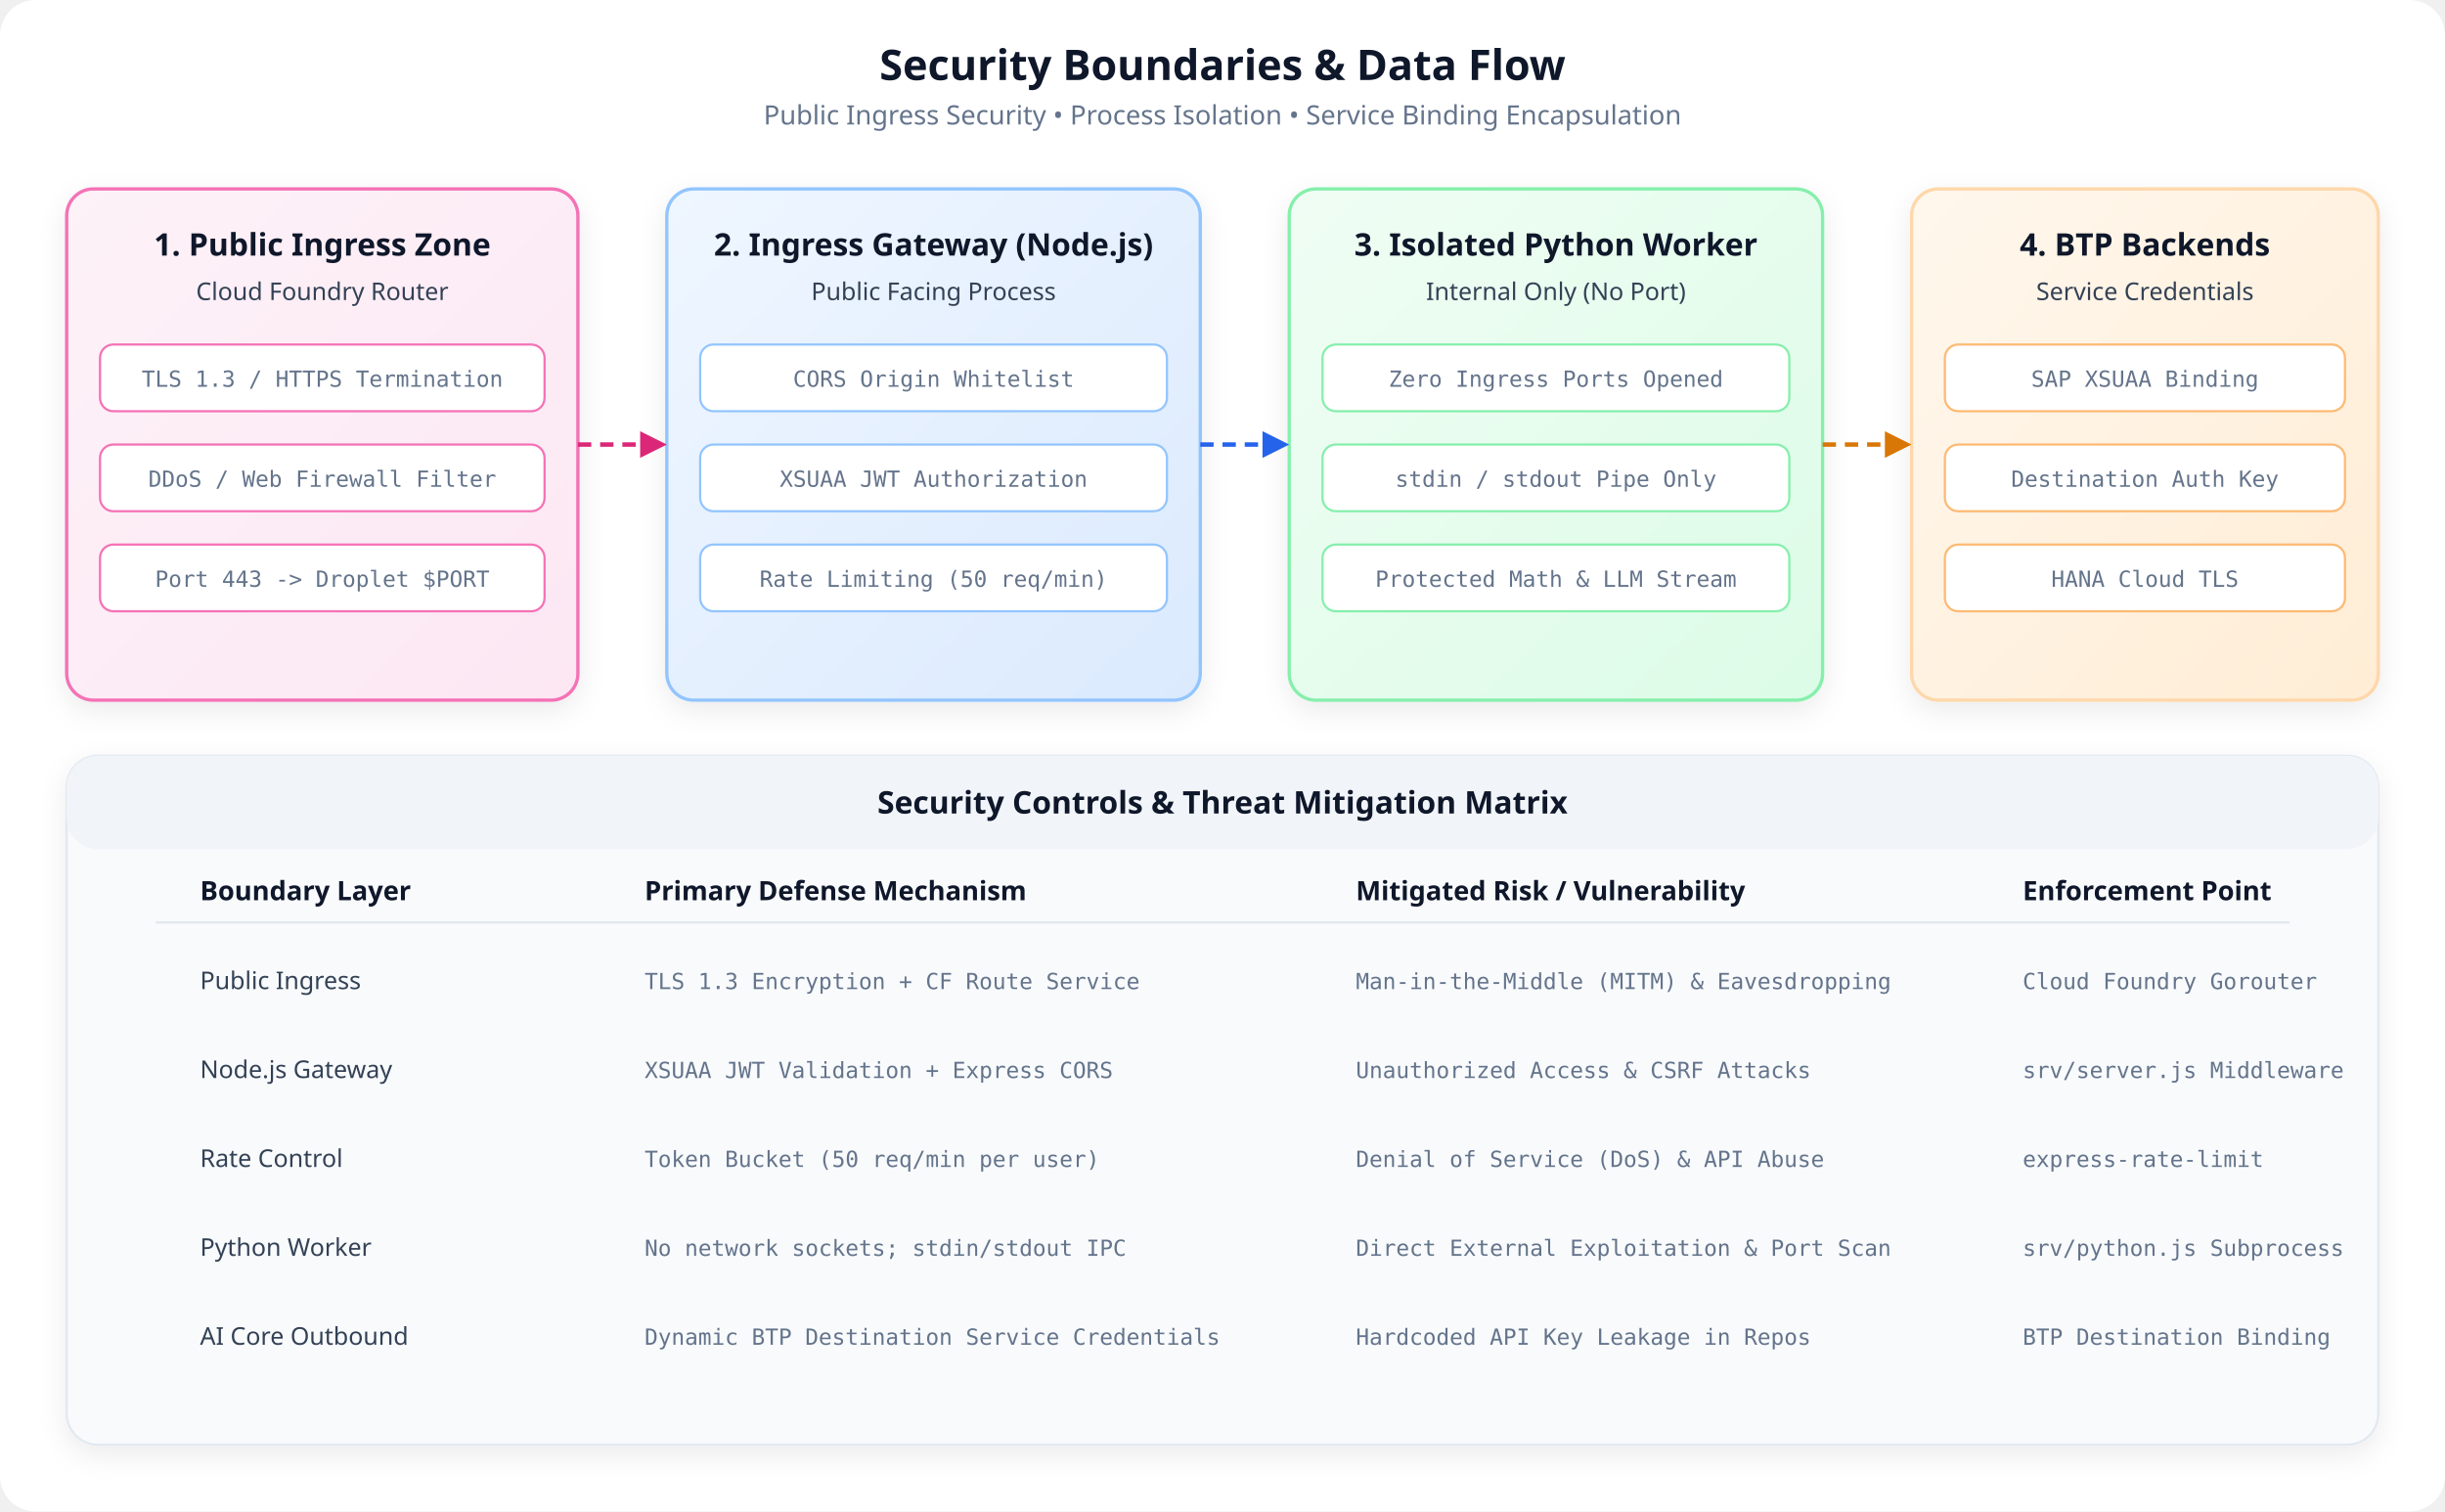
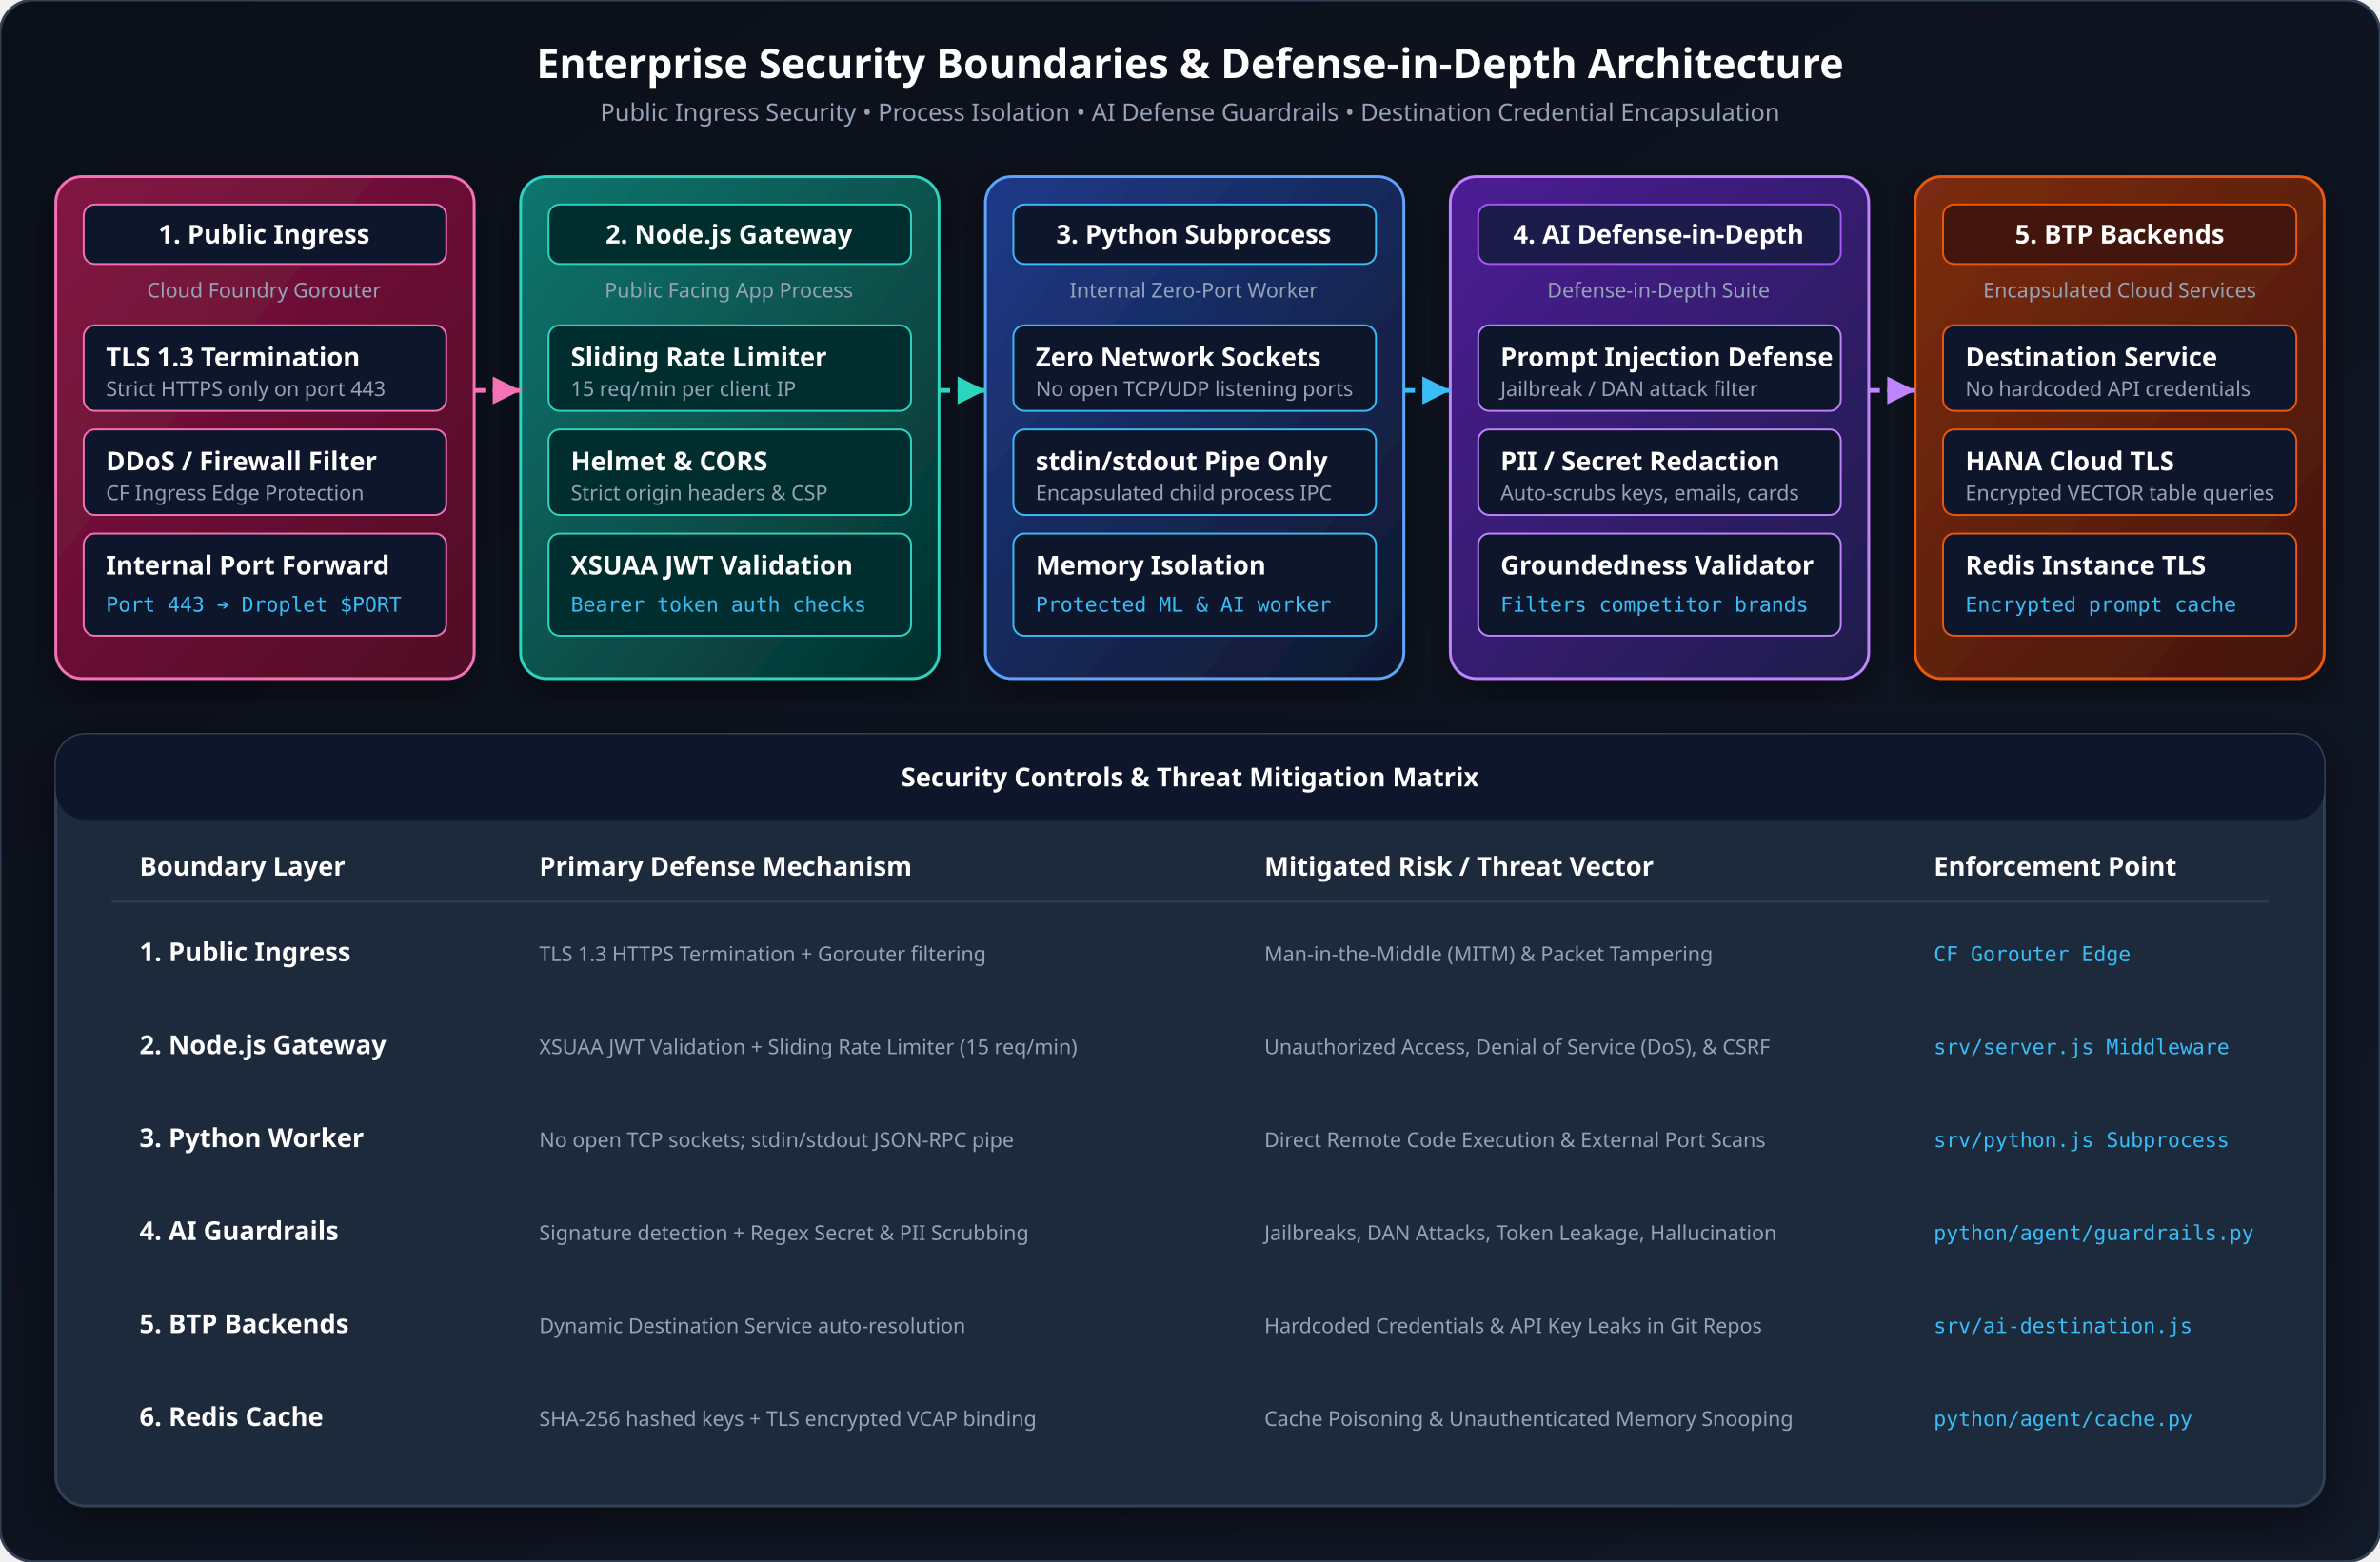
- <svg xmlns="http://www.w3.org/2000/svg" viewBox="0 0 1100 680" width="100%" height="auto">
+ <svg xmlns="http://www.w3.org/2000/svg" viewBox="0 0 1280 840" width="100%" height="auto">
  <defs>
-     <linearGradient id="grad-public" x1="0%" y1="0%" x2="100%" y2="100%">
-       <stop offset="0%" stop-color="#fdf2f8" />
-       <stop offset="100%" stop-color="#fce7f3" />
+     <linearGradient id="canvas-bg" x1="0%" y1="0%" x2="100%" y2="100%">
+       <stop offset="0%" stop-color="#0b0f19" />
+       <stop offset="100%" stop-color="#111827" />
    </linearGradient>
-     <linearGradient id="grad-gateway" x1="0%" y1="0%" x2="100%" y2="100%">
-       <stop offset="0%" stop-color="#eff6ff" />
-       <stop offset="100%" stop-color="#dbeafe" />
+     <linearGradient id="sec-public" x1="0%" y1="0%" x2="100%" y2="100%">
+       <stop offset="0%" stop-color="#831843" />
+       <stop offset="100%" stop-color="#500724" />
    </linearGradient>
-     <linearGradient id="grad-internal" x1="0%" y1="0%" x2="100%" y2="100%">
-       <stop offset="0%" stop-color="#f0fdf4" />
-       <stop offset="100%" stop-color="#dcfce7" />
+     <linearGradient id="sec-gateway" x1="0%" y1="0%" x2="100%" y2="100%">
+       <stop offset="0%" stop-color="#0f766e" />
+       <stop offset="100%" stop-color="#042f2e" />
    </linearGradient>
-     <linearGradient id="grad-backend" x1="0%" y1="0%" x2="100%" y2="100%">
-       <stop offset="0%" stop-color="#fff7ed" />
-       <stop offset="100%" stop-color="#ffedd5" />
+     <linearGradient id="sec-internal" x1="0%" y1="0%" x2="100%" y2="100%">
+       <stop offset="0%" stop-color="#1e3a8a" />
+       <stop offset="100%" stop-color="#0f172a" />
    </linearGradient>
-     <filter id="shadow" x="-8%" y="-8%" width="116%" height="116%">
-       <feDropShadow dx="0" dy="4" stdDeviation="6" flood-color="rgba(15, 23, 42, 0.08)" />
+     <linearGradient id="sec-ai" x1="0%" y1="0%" x2="100%" y2="100%">
+       <stop offset="0%" stop-color="#4c1d95" />
+       <stop offset="100%" stop-color="#1e1b4b" />
+     </linearGradient>
+     <linearGradient id="sec-backend" x1="0%" y1="0%" x2="100%" y2="100%">
+       <stop offset="0%" stop-color="#7c2d12" />
+       <stop offset="100%" stop-color="#431407" />
+     </linearGradient>
+     <filter id="soft-shadow" x="-5%" y="-5%" width="110%" height="110%">
+       <feDropShadow dx="0" dy="8" stdDeviation="12" flood-color="#000000" flood-opacity="0.5" />
    </filter>
+     <marker id="arr-pink" markerWidth="8" markerHeight="8" refX="7" refY="4" orient="auto">
+       <path d="M1,1 L7,4 L1,7 Z" fill="#f472b6" />
+     </marker>
+     <marker id="arr-teal" markerWidth="8" markerHeight="8" refX="7" refY="4" orient="auto">
+       <path d="M1,1 L7,4 L1,7 Z" fill="#2dd4bf" />
+     </marker>
    <marker id="arr-blue" markerWidth="8" markerHeight="8" refX="7" refY="4" orient="auto">
-       <path d="M1,1 L7,4 L1,7 Z" fill="#2563eb" />
+       <path d="M1,1 L7,4 L1,7 Z" fill="#38bdf8" />
    </marker>
-     <marker id="arr-amber" markerWidth="8" markerHeight="8" refX="7" refY="4" orient="auto">
-       <path d="M1,1 L7,4 L1,7 Z" fill="#d97706" />
-     </marker>
-     <marker id="arr-pink" markerWidth="8" markerHeight="8" refX="7" refY="4" orient="auto">
-       <path d="M1,1 L7,4 L1,7 Z" fill="#db2777" />
+     <marker id="arr-purple" markerWidth="8" markerHeight="8" refX="7" refY="4" orient="auto">
+       <path d="M1,1 L7,4 L1,7 Z" fill="#c084fc" />
    </marker>
    <style>
-       .node-card { rx: 12; ry: 12; stroke-width: 1.5; filter: url(#shadow); }
-       .txt-hdr { font-family: Ubuntu, system-ui, sans-serif; font-size: 14px; font-weight: 700; fill: #0f172a; }
-       .txt-lbl { font-family: Ubuntu, system-ui, sans-serif; font-size: 11px; font-weight: 500; fill: #334155; }
-       .txt-sub { font-family: 'SF Mono', Consolas, monospace; font-size: 10px; fill: #64748b; }
-       .flow-path { stroke-dasharray: 6,4; animation: dash 1.6s linear infinite; }
+       .txt-title { font-family: 'Ubuntu', sans-serif; font-size: 22px; font-weight: 700; fill: #ffffff; }
+       .txt-sub { font-family: 'Ubuntu', sans-serif; font-size: 13px; fill: #94a3b8; }
+       .txt-hdr { font-family: 'Ubuntu', sans-serif; font-size: 14px; font-weight: 700; fill: #ffffff; }
+       .txt-body { font-family: 'Ubuntu', sans-serif; font-size: 12px; fill: #e2e8f0; }
+       .txt-dim { font-family: 'Ubuntu', sans-serif; font-size: 11px; fill: #94a3b8; }
+       .txt-code { font-family: 'Ubuntu Mono', monospace; font-size: 11px; fill: #38bdf8; }
+       .flow-line { stroke-dasharray: 6,4; animation: dash 1.5s linear infinite; }
      @keyframes dash { to { stroke-dashoffset: -20; } }
-       .chip { rx: 4; ry: 4; fill: #ffffff; stroke-width: 1; }
-       .chip-txt { font-family: Ubuntu, system-ui, sans-serif; font-size: 10px; font-weight: 600; }
    </style>
  </defs>
-   <rect width="1100" height="680" fill="#ffffff" rx="16" />
-   <text x="550" y="36" text-anchor="middle" font-family="Ubuntu, sans-serif" font-size="19" font-weight="700" fill="#0f172a">Security Boundaries &amp; Data Flow</text>
-   <text x="550" y="56" text-anchor="middle" font-family="Ubuntu, sans-serif" font-size="12" fill="#64748b">Public Ingress Security • Process Isolation • Service Binding Encapsulation</text>
-   <g transform="translate(30, 85)">
-     <rect width="230" height="230" fill="url(#grad-public)" stroke="#f472b6" class="node-card" />
-     <text x="115" y="30" text-anchor="middle" class="txt-hdr" fill="#be185d">1. Public Ingress Zone</text>
-     <text x="115" y="50" text-anchor="middle" class="txt-lbl">Cloud Foundry Router</text>
-     <rect x="15" y="70" width="200" height="30" rx="6" fill="#ffffff" stroke="#f472b6" />
-     <text x="115" y="89" text-anchor="middle" class="txt-sub">TLS 1.3 / HTTPS Termination</text>
-     <rect x="15" y="115" width="200" height="30" rx="6" fill="#ffffff" stroke="#f472b6" />
-     <text x="115" y="134" text-anchor="middle" class="txt-sub">DDoS / Web Firewall Filter</text>
-     <rect x="15" y="160" width="200" height="30" rx="6" fill="#ffffff" stroke="#f472b6" />
-     <text x="115" y="179" text-anchor="middle" class="txt-sub">Port 443 -&gt; Droplet $PORT</text>
+   <rect width="1280" height="840" fill="url(#canvas-bg)" rx="18" stroke="#334155" stroke-width="1.5" />
+   <text x="640" y="42" text-anchor="middle" class="txt-title">Enterprise Security Boundaries &amp; Defense-in-Depth Architecture</text>
+   <text x="640" y="65" text-anchor="middle" class="txt-sub">Public Ingress Security • Process Isolation • AI Defense Guardrails • Destination Credential Encapsulation</text>
+   <g transform="translate(30, 95)" filter="url(#soft-shadow)">
+     <rect width="225" height="270" fill="url(#sec-public)" stroke="#f472b6" stroke-width="1.5" rx="14" />
+     <rect x="15" y="15" width="195" height="32" rx="6" fill="#0f172a" stroke="#f472b6" />
+     <text x="112" y="36" text-anchor="middle" class="txt-hdr" fill="#fbcfe8">1. Public Ingress</text>
+     <text x="112" y="65" text-anchor="middle" class="txt-dim">Cloud Foundry Gorouter</text>
+     <g transform="translate(15, 80)">
+       <rect width="195" height="46" rx="6" fill="#0f172a" stroke="#f472b6" />
+       <text x="12" y="22" class="txt-hdr" fill="#fbcfe8">TLS 1.3 Termination</text>
+       <text x="12" y="38" class="txt-dim">Strict HTTPS only on port 443</text>
+     </g>
+     <g transform="translate(15, 136)">
+       <rect width="195" height="46" rx="6" fill="#0f172a" stroke="#f472b6" />
+       <text x="12" y="22" class="txt-hdr" fill="#fbcfe8">DDoS / Firewall Filter</text>
+       <text x="12" y="38" class="txt-dim">CF Ingress Edge Protection</text>
+     </g>
+     <g transform="translate(15, 192)">
+       <rect width="195" height="55" rx="6" fill="#0f172a" stroke="#f472b6" />
+       <text x="12" y="22" class="txt-hdr" fill="#fbcfe8">Internal Port Forward</text>
+       <text x="12" y="42" class="txt-code">Port 443 ➔ Droplet $PORT</text>
+     </g>
  </g>
-   <g transform="translate(300, 85)">
-     <rect width="240" height="230" fill="url(#grad-gateway)" stroke="#93c5fd" class="node-card" />
-     <text x="120" y="30" text-anchor="middle" class="txt-hdr" fill="#1d4ed8">2. Ingress Gateway (Node.js)</text>
-     <text x="120" y="50" text-anchor="middle" class="txt-lbl">Public Facing Process</text>
-     <rect x="15" y="70" width="210" height="30" rx="6" fill="#ffffff" stroke="#93c5fd" />
-     <text x="120" y="89" text-anchor="middle" class="txt-sub">CORS Origin Whitelist</text>
-     <rect x="15" y="115" width="210" height="30" rx="6" fill="#ffffff" stroke="#93c5fd" />
-     <text x="120" y="134" text-anchor="middle" class="txt-sub">XSUAA JWT Authorization</text>
-     <rect x="15" y="160" width="210" height="30" rx="6" fill="#ffffff" stroke="#93c5fd" />
-     <text x="120" y="179" text-anchor="middle" class="txt-sub">Rate Limiting (50 req/min)</text>
+   <g transform="translate(280, 95)" filter="url(#soft-shadow)">
+     <rect width="225" height="270" fill="url(#sec-gateway)" stroke="#2dd4bf" stroke-width="1.5" rx="14" />
+     <rect x="15" y="15" width="195" height="32" rx="6" fill="#042f2e" stroke="#2dd4bf" />
+     <text x="112" y="36" text-anchor="middle" class="txt-hdr" fill="#99f6e4">2. Node.js Gateway</text>
+     <text x="112" y="65" text-anchor="middle" class="txt-dim">Public Facing App Process</text>
+     <g transform="translate(15, 80)">
+       <rect width="195" height="46" rx="6" fill="#042f2e" stroke="#2dd4bf" />
+       <text x="12" y="22" class="txt-hdr" fill="#5eead4">Sliding Rate Limiter</text>
+       <text x="12" y="38" class="txt-dim">15 req/min per client IP</text>
+     </g>
+     <g transform="translate(15, 136)">
+       <rect width="195" height="46" rx="6" fill="#042f2e" stroke="#2dd4bf" />
+       <text x="12" y="22" class="txt-hdr" fill="#5eead4">Helmet &amp; CORS</text>
+       <text x="12" y="38" class="txt-dim">Strict origin headers &amp; CSP</text>
+     </g>
+     <g transform="translate(15, 192)">
+       <rect width="195" height="55" rx="6" fill="#042f2e" stroke="#2dd4bf" />
+       <text x="12" y="22" class="txt-hdr" fill="#5eead4">XSUAA JWT Validation</text>
+       <text x="12" y="42" class="txt-code">Bearer token auth checks</text>
+     </g>
  </g>
-   <g transform="translate(580, 85)">
-     <rect width="240" height="230" fill="url(#grad-internal)" stroke="#86efac" class="node-card" />
-     <text x="120" y="30" text-anchor="middle" class="txt-hdr" fill="#15803d">3. Isolated Python Worker</text>
-     <text x="120" y="50" text-anchor="middle" class="txt-lbl">Internal Only (No Port)</text>
-     <rect x="15" y="70" width="210" height="30" rx="6" fill="#ffffff" stroke="#86efac" />
-     <text x="120" y="89" text-anchor="middle" class="txt-sub">Zero Ingress Ports Opened</text>
-     <rect x="15" y="115" width="210" height="30" rx="6" fill="#ffffff" stroke="#86efac" />
-     <text x="120" y="134" text-anchor="middle" class="txt-sub">stdin / stdout Pipe Only</text>
-     <rect x="15" y="160" width="210" height="30" rx="6" fill="#ffffff" stroke="#86efac" />
-     <text x="120" y="179" text-anchor="middle" class="txt-sub">Protected Math &amp; LLM Stream</text>
+   <g transform="translate(530, 95)" filter="url(#soft-shadow)">
+     <rect width="225" height="270" fill="url(#sec-internal)" stroke="#60a5fa" stroke-width="1.5" rx="14" />
+     <rect x="15" y="15" width="195" height="32" rx="6" fill="#0f172a" stroke="#38bdf8" />
+     <text x="112" y="36" text-anchor="middle" class="txt-hdr" fill="#bae6fd">3. Python Subprocess</text>
+     <text x="112" y="65" text-anchor="middle" class="txt-dim">Internal Zero-Port Worker</text>
+     <g transform="translate(15, 80)">
+       <rect width="195" height="46" rx="6" fill="#0f172a" stroke="#38bdf8" />
+       <text x="12" y="22" class="txt-hdr" fill="#67e8f9">Zero Network Sockets</text>
+       <text x="12" y="38" class="txt-dim">No open TCP/UDP listening ports</text>
+     </g>
+     <g transform="translate(15, 136)">
+       <rect width="195" height="46" rx="6" fill="#0f172a" stroke="#38bdf8" />
+       <text x="12" y="22" class="txt-hdr" fill="#67e8f9">stdin/stdout Pipe Only</text>
+       <text x="12" y="38" class="txt-dim">Encapsulated child process IPC</text>
+     </g>
+     <g transform="translate(15, 192)">
+       <rect width="195" height="55" rx="6" fill="#0f172a" stroke="#38bdf8" />
+       <text x="12" y="22" class="txt-hdr" fill="#67e8f9">Memory Isolation</text>
+       <text x="12" y="42" class="txt-code">Protected ML &amp; AI worker</text>
+     </g>
  </g>
-   <g transform="translate(860, 85)">
-     <rect width="210" height="230" fill="url(#grad-backend)" stroke="#fed7aa" class="node-card" />
-     <text x="105" y="30" text-anchor="middle" class="txt-hdr" fill="#c2410c">4. BTP Backends</text>
-     <text x="105" y="50" text-anchor="middle" class="txt-lbl">Service Credentials</text>
-     <rect x="15" y="70" width="180" height="30" rx="6" fill="#ffffff" stroke="#fdba74" />
-     <text x="105" y="89" text-anchor="middle" class="txt-sub">SAP XSUAA Binding</text>
-     <rect x="15" y="115" width="180" height="30" rx="6" fill="#ffffff" stroke="#fdba74" />
-     <text x="105" y="134" text-anchor="middle" class="txt-sub">Destination Auth Key</text>
-     <rect x="15" y="160" width="180" height="30" rx="6" fill="#ffffff" stroke="#fdba74" />
-     <text x="105" y="179" text-anchor="middle" class="txt-sub">HANA Cloud TLS</text>
+   <g transform="translate(780, 95)" filter="url(#soft-shadow)">
+     <rect width="225" height="270" fill="url(#sec-ai)" stroke="#c084fc" stroke-width="1.5" rx="14" />
+     <rect x="15" y="15" width="195" height="32" rx="6" fill="#1e1b4b" stroke="#a855f7" />
+     <text x="112" y="36" text-anchor="middle" class="txt-hdr" fill="#e9d5ff">4. AI Defense-in-Depth</text>
+     <text x="112" y="65" text-anchor="middle" class="txt-dim">Defense-in-Depth Suite</text>
+     <g transform="translate(15, 80)">
+       <rect width="195" height="46" rx="6" fill="#0f172a" stroke="#c084fc" />
+       <text x="12" y="22" class="txt-hdr" fill="#d8b4fe">Prompt Injection Defense</text>
+       <text x="12" y="38" class="txt-dim">Jailbreak / DAN attack filter</text>
+     </g>
+     <g transform="translate(15, 136)">
+       <rect width="195" height="46" rx="6" fill="#0f172a" stroke="#c084fc" />
+       <text x="12" y="22" class="txt-hdr" fill="#d8b4fe">PII / Secret Redaction</text>
+       <text x="12" y="38" class="txt-dim">Auto-scrubs keys, emails, cards</text>
+     </g>
+     <g transform="translate(15, 192)">
+       <rect width="195" height="55" rx="6" fill="#0f172a" stroke="#c084fc" />
+       <text x="12" y="22" class="txt-hdr" fill="#d8b4fe">Groundedness Validator</text>
+       <text x="12" y="42" class="txt-code">Filters competitor brands</text>
+     </g>
  </g>
-   <path d="M 260,200 L 300,200" stroke="#db2777" stroke-width="2" class="flow-path" marker-end="url(#arr-pink)" />
-   <path d="M 540,200 L 580,200" stroke="#2563eb" stroke-width="2" class="flow-path" marker-end="url(#arr-blue)" />
-   <path d="M 820,200 L 860,200" stroke="#d97706" stroke-width="2" class="flow-path" marker-end="url(#arr-amber)" />
-   <g transform="translate(30, 340)">
-     <rect width="1040" height="310" fill="#f8fafc" stroke="#e2e8f0" rx="14" filter="url(#shadow)" />
-     <rect width="1040" height="42" fill="#f1f5f9" rx="14" />
-     <text x="520" y="26" text-anchor="middle" font-family="Ubuntu, sans-serif" font-size="14" font-weight="700" fill="#0f172a">Security Controls &amp; Threat Mitigation Matrix</text>
-     <text x="60" y="65" font-family="Ubuntu, sans-serif" font-size="12" font-weight="700" fill="#0f172a">Boundary Layer</text>
-     <text x="260" y="65" font-family="Ubuntu, sans-serif" font-size="12" font-weight="700" fill="#0f172a">Primary Defense Mechanism</text>
-     <text x="580" y="65" font-family="Ubuntu, sans-serif" font-size="12" font-weight="700" fill="#0f172a">Mitigated Risk / Vulnerability</text>
-     <text x="880" y="65" font-family="Ubuntu, sans-serif" font-size="12" font-weight="700" fill="#0f172a">Enforcement Point</text>
-     <line x1="40" y1="75" x2="1000" y2="75" stroke="#e2e8f0" stroke-width="1" />
-     <text x="60" y="105" class="txt-lbl" font-weight="700">Public Ingress</text>
-     <text x="260" y="105" class="txt-sub">TLS 1.3 Encryption + CF Route Service</text>
-     <text x="580" y="105" class="txt-sub">Man-in-the-Middle (MITM) &amp; Eavesdropping</text>
-     <text x="880" y="105" class="txt-sub">Cloud Foundry Gorouter</text>
-     <text x="60" y="145" class="txt-lbl" font-weight="700">Node.js Gateway</text>
-     <text x="260" y="145" class="txt-sub">XSUAA JWT Validation + Express CORS</text>
-     <text x="580" y="145" class="txt-sub">Unauthorized Access &amp; CSRF Attacks</text>
-     <text x="880" y="145" class="txt-sub">srv/server.js Middleware</text>
-     <text x="60" y="185" class="txt-lbl" font-weight="700">Rate Control</text>
-     <text x="260" y="185" class="txt-sub">Token Bucket (50 req/min per user)</text>
-     <text x="580" y="185" class="txt-sub">Denial of Service (DoS) &amp; API Abuse</text>
-     <text x="880" y="185" class="txt-sub">express-rate-limit</text>
-     <text x="60" y="225" class="txt-lbl" font-weight="700">Python Worker</text>
-     <text x="260" y="225" class="txt-sub">No network sockets; stdin/stdout IPC</text>
-     <text x="580" y="225" class="txt-sub">Direct External Exploitation &amp; Port Scan</text>
-     <text x="880" y="225" class="txt-sub">srv/python.js Subprocess</text>
-     <text x="60" y="265" class="txt-lbl" font-weight="700">AI Core Outbound</text>
-     <text x="260" y="265" class="txt-sub">Dynamic BTP Destination Service Credentials</text>
-     <text x="580" y="265" class="txt-sub">Hardcoded API Key Leakage in Repos</text>
-     <text x="880" y="265" class="txt-sub">BTP Destination Binding</text>
+   <g transform="translate(1030, 95)" filter="url(#soft-shadow)">
+     <rect width="220" height="270" fill="url(#sec-backend)" stroke="#ea580c" stroke-width="1.5" rx="14" />
+     <rect x="15" y="15" width="190" height="32" rx="6" fill="#431407" stroke="#ea580c" />
+     <text x="110" y="36" text-anchor="middle" class="txt-hdr" fill="#fed7aa">5. BTP Backends</text>
+     <text x="110" y="65" text-anchor="middle" class="txt-dim">Encapsulated Cloud Services</text>
+     <g transform="translate(15, 80)">
+       <rect width="190" height="46" rx="6" fill="#0f172a" stroke="#ea580c" />
+       <text x="12" y="22" class="txt-hdr" fill="#fed7aa">Destination Service</text>
+       <text x="12" y="38" class="txt-dim">No hardcoded API credentials</text>
+     </g>
+     <g transform="translate(15, 136)">
+       <rect width="190" height="46" rx="6" fill="#0f172a" stroke="#ea580c" />
+       <text x="12" y="22" class="txt-hdr" fill="#fed7aa">HANA Cloud TLS</text>
+       <text x="12" y="38" class="txt-dim">Encrypted VECTOR table queries</text>
+     </g>
+     <g transform="translate(15, 192)">
+       <rect width="190" height="55" rx="6" fill="#0f172a" stroke="#ea580c" />
+       <text x="12" y="22" class="txt-hdr" fill="#fed7aa">Redis Instance TLS</text>
+       <text x="12" y="42" class="txt-code">Encrypted prompt cache</text>
+     </g>
+   </g>
+   <path d="M 255,210 L 280,210" stroke="#f472b6" stroke-width="2.5" class="flow-line" marker-end="url(#arr-pink)" />
+   <path d="M 505,210 L 530,210" stroke="#2dd4bf" stroke-width="2.5" class="flow-line" marker-end="url(#arr-teal)" />
+   <path d="M 755,210 L 780,210" stroke="#38bdf8" stroke-width="2.5" class="flow-line" marker-end="url(#arr-blue)" />
+   <path d="M 1005,210 L 1030,210" stroke="#c084fc" stroke-width="2.5" class="flow-line" marker-end="url(#arr-purple)" />
+   <g transform="translate(30, 395)" filter="url(#soft-shadow)">
+     <rect width="1220" height="415" fill="#1e293b" stroke="#334155" stroke-width="1.5" rx="16" />
+     <rect width="1220" height="46" fill="#0f172a" rx="16" />
+     <text x="610" y="28" text-anchor="middle" class="txt-hdr" fill="#38bdf8">Security Controls &amp; Threat Mitigation Matrix</text>
+     <text x="45" y="76" class="txt-hdr" fill="#ffffff">Boundary Layer</text>
+     <text x="260" y="76" class="txt-hdr" fill="#ffffff">Primary Defense Mechanism</text>
+     <text x="650" y="76" class="txt-hdr" fill="#ffffff">Mitigated Risk / Threat Vector</text>
+     <text x="1010" y="76" class="txt-hdr" fill="#ffffff">Enforcement Point</text>
+     <line x1="30" y1="90" x2="1190" y2="90" stroke="#334155" stroke-width="1" />
+     <text x="45" y="122" class="txt-hdr" fill="#f472b6">1. Public Ingress</text>
+     <text x="260" y="122" class="txt-dim">TLS 1.3 HTTPS Termination + Gorouter filtering</text>
+     <text x="650" y="122" class="txt-dim">Man-in-the-Middle (MITM) &amp; Packet Tampering</text>
+     <text x="1010" y="122" class="txt-code">CF Gorouter Edge</text>
+     <text x="45" y="172" class="txt-hdr" fill="#2dd4bf">2. Node.js Gateway</text>
+     <text x="260" y="172" class="txt-dim">XSUAA JWT Validation + Sliding Rate Limiter (15 req/min)</text>
+     <text x="650" y="172" class="txt-dim">Unauthorized Access, Denial of Service (DoS), &amp; CSRF</text>
+     <text x="1010" y="172" class="txt-code">srv/server.js Middleware</text>
+     <text x="45" y="222" class="txt-hdr" fill="#38bdf8">3. Python Worker</text>
+     <text x="260" y="222" class="txt-dim">No open TCP sockets; stdin/stdout JSON-RPC pipe</text>
+     <text x="650" y="222" class="txt-dim">Direct Remote Code Execution &amp; External Port Scans</text>
+     <text x="1010" y="222" class="txt-code">srv/python.js Subprocess</text>
+     <text x="45" y="272" class="txt-hdr" fill="#c084fc">4. AI Guardrails</text>
+     <text x="260" y="272" class="txt-dim">Signature detection + Regex Secret &amp; PII Scrubbing</text>
+     <text x="650" y="272" class="txt-dim">Jailbreaks, DAN Attacks, Token Leakage, Hallucination</text>
+     <text x="1010" y="272" class="txt-code">python/agent/guardrails.py</text>
+     <text x="45" y="322" class="txt-hdr" fill="#fb923c">5. BTP Backends</text>
+     <text x="260" y="322" class="txt-dim">Dynamic Destination Service auto-resolution</text>
+     <text x="650" y="322" class="txt-dim">Hardcoded Credentials &amp; API Key Leaks in Git Repos</text>
+     <text x="1010" y="322" class="txt-code">srv/ai-destination.js</text>
+     <text x="45" y="372" class="txt-hdr" fill="#a7f3d0">6. Redis Cache</text>
+     <text x="260" y="372" class="txt-dim">SHA-256 hashed keys + TLS encrypted VCAP binding</text>
+     <text x="650" y="372" class="txt-dim">Cache Poisoning &amp; Unauthenticated Memory Snooping</text>
+     <text x="1010" y="372" class="txt-code">python/agent/cache.py</text>
  </g>
</svg>
